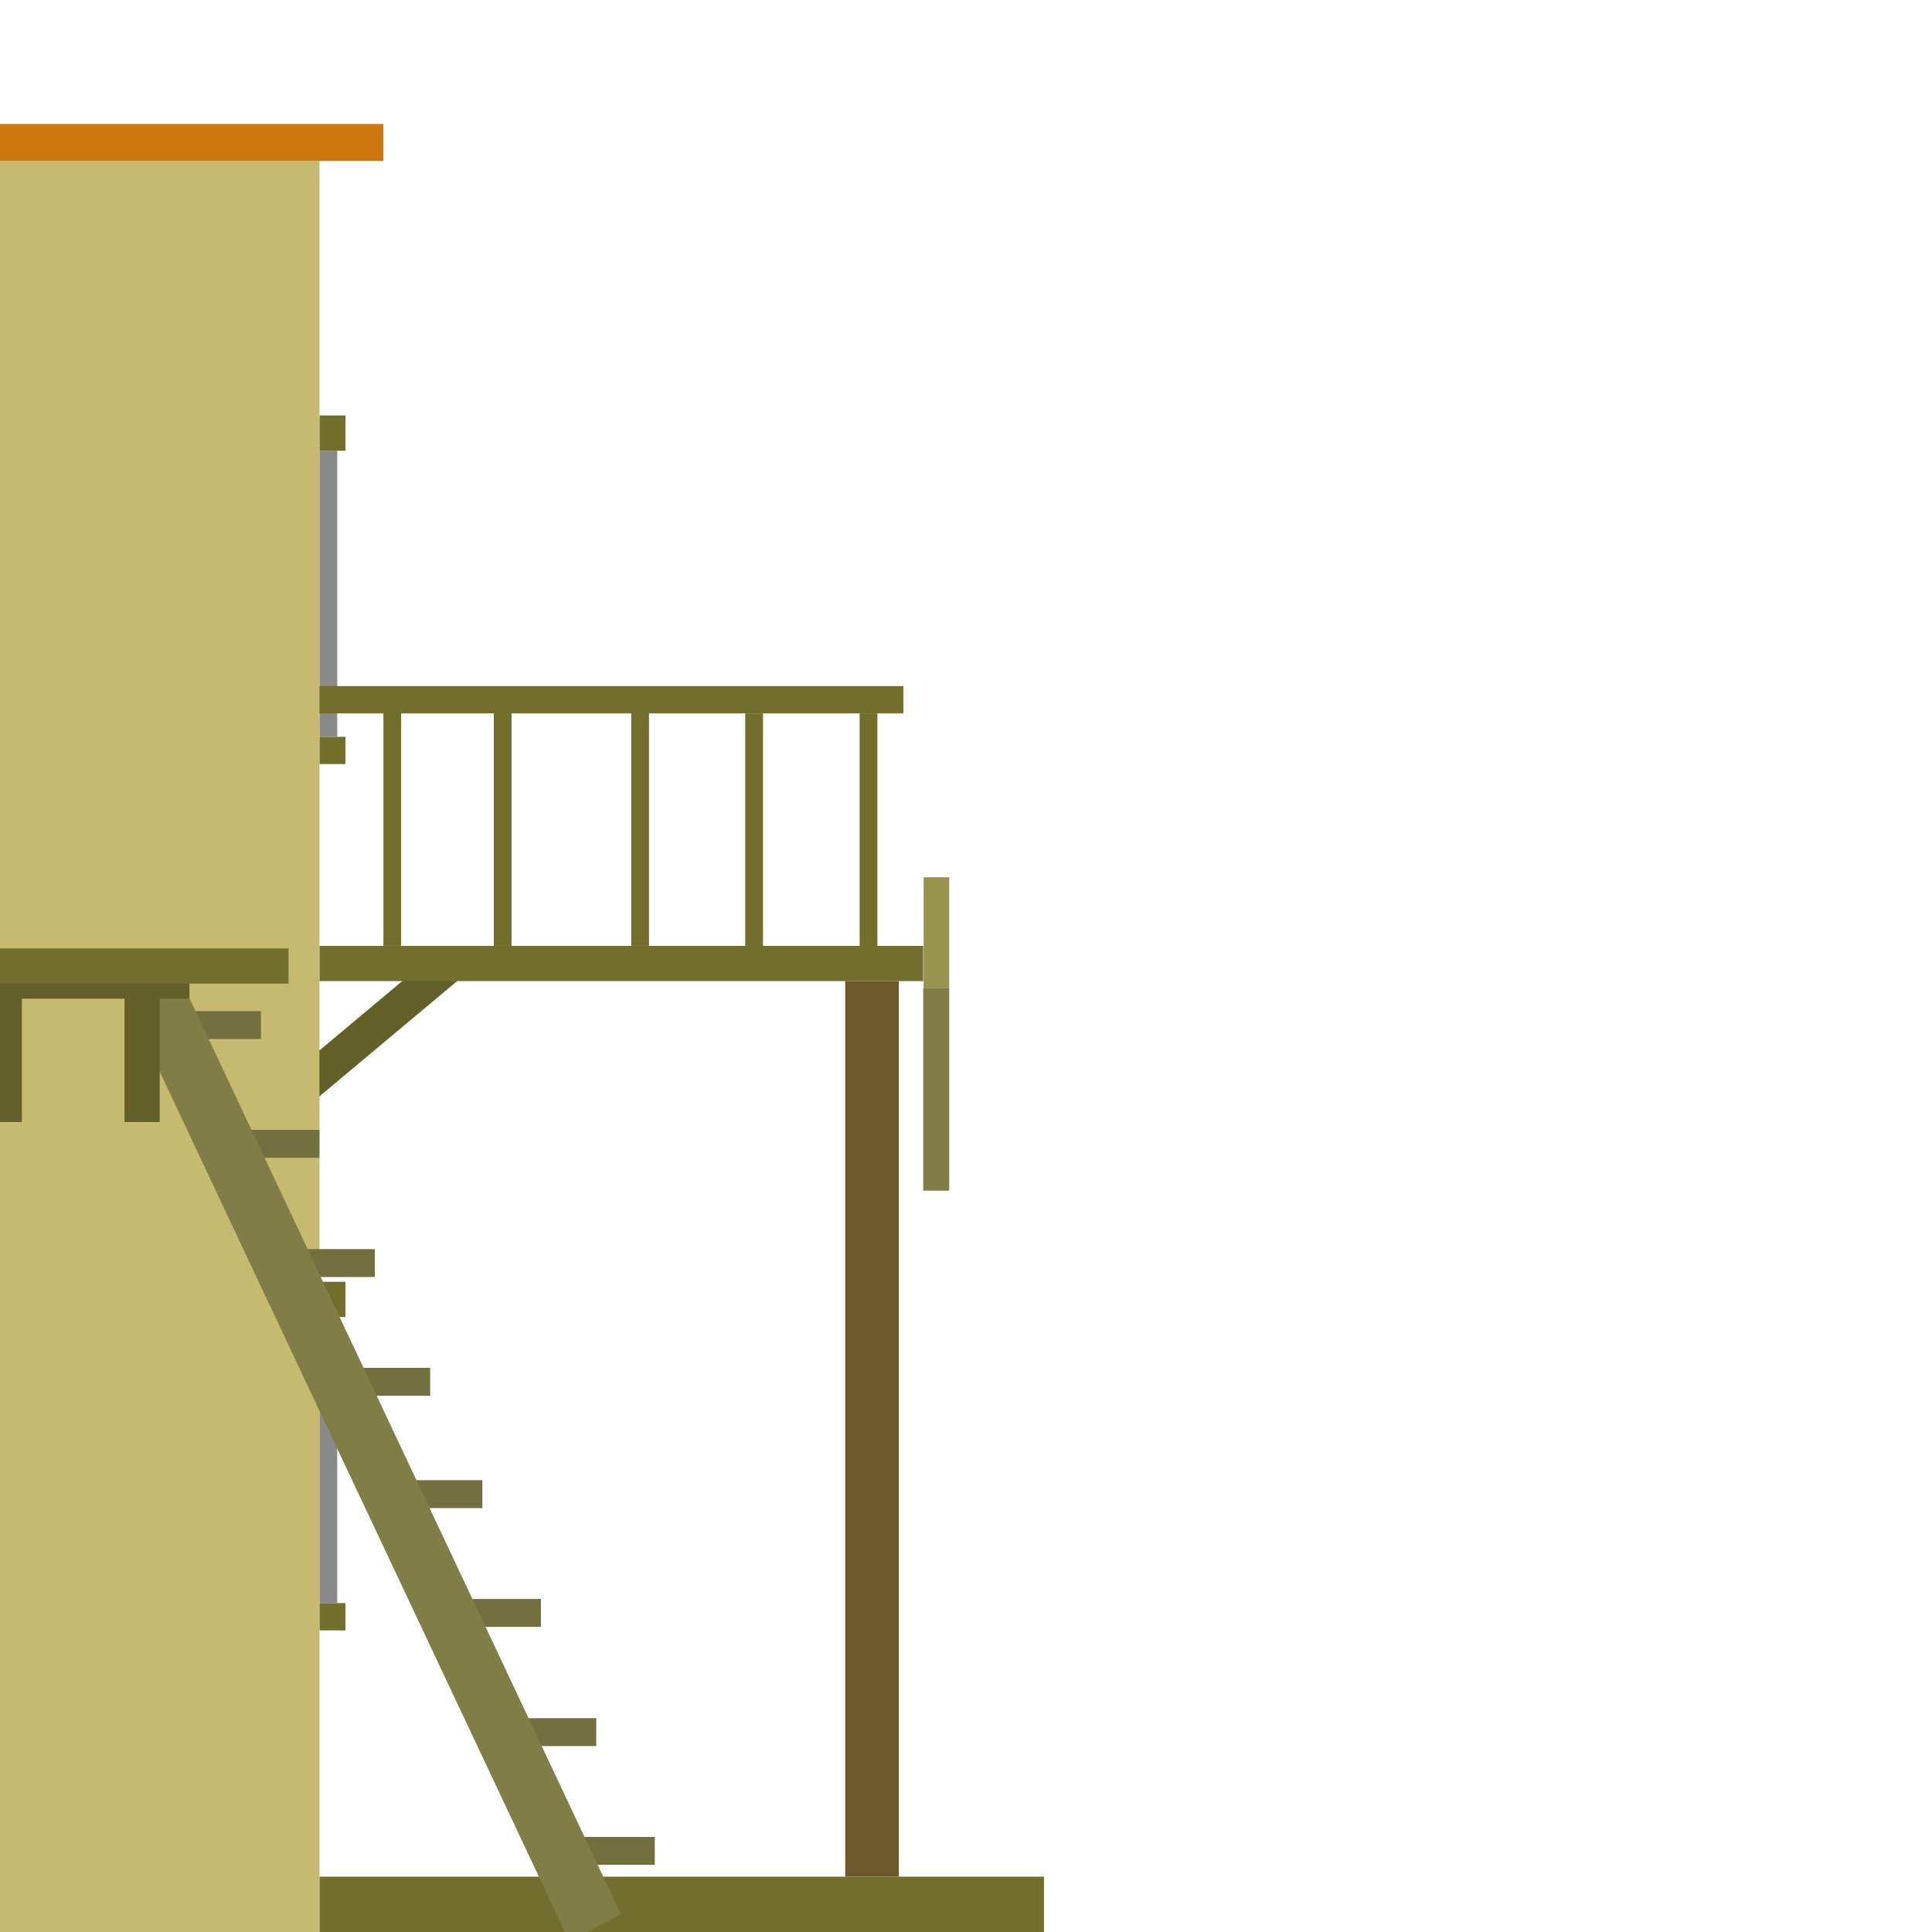
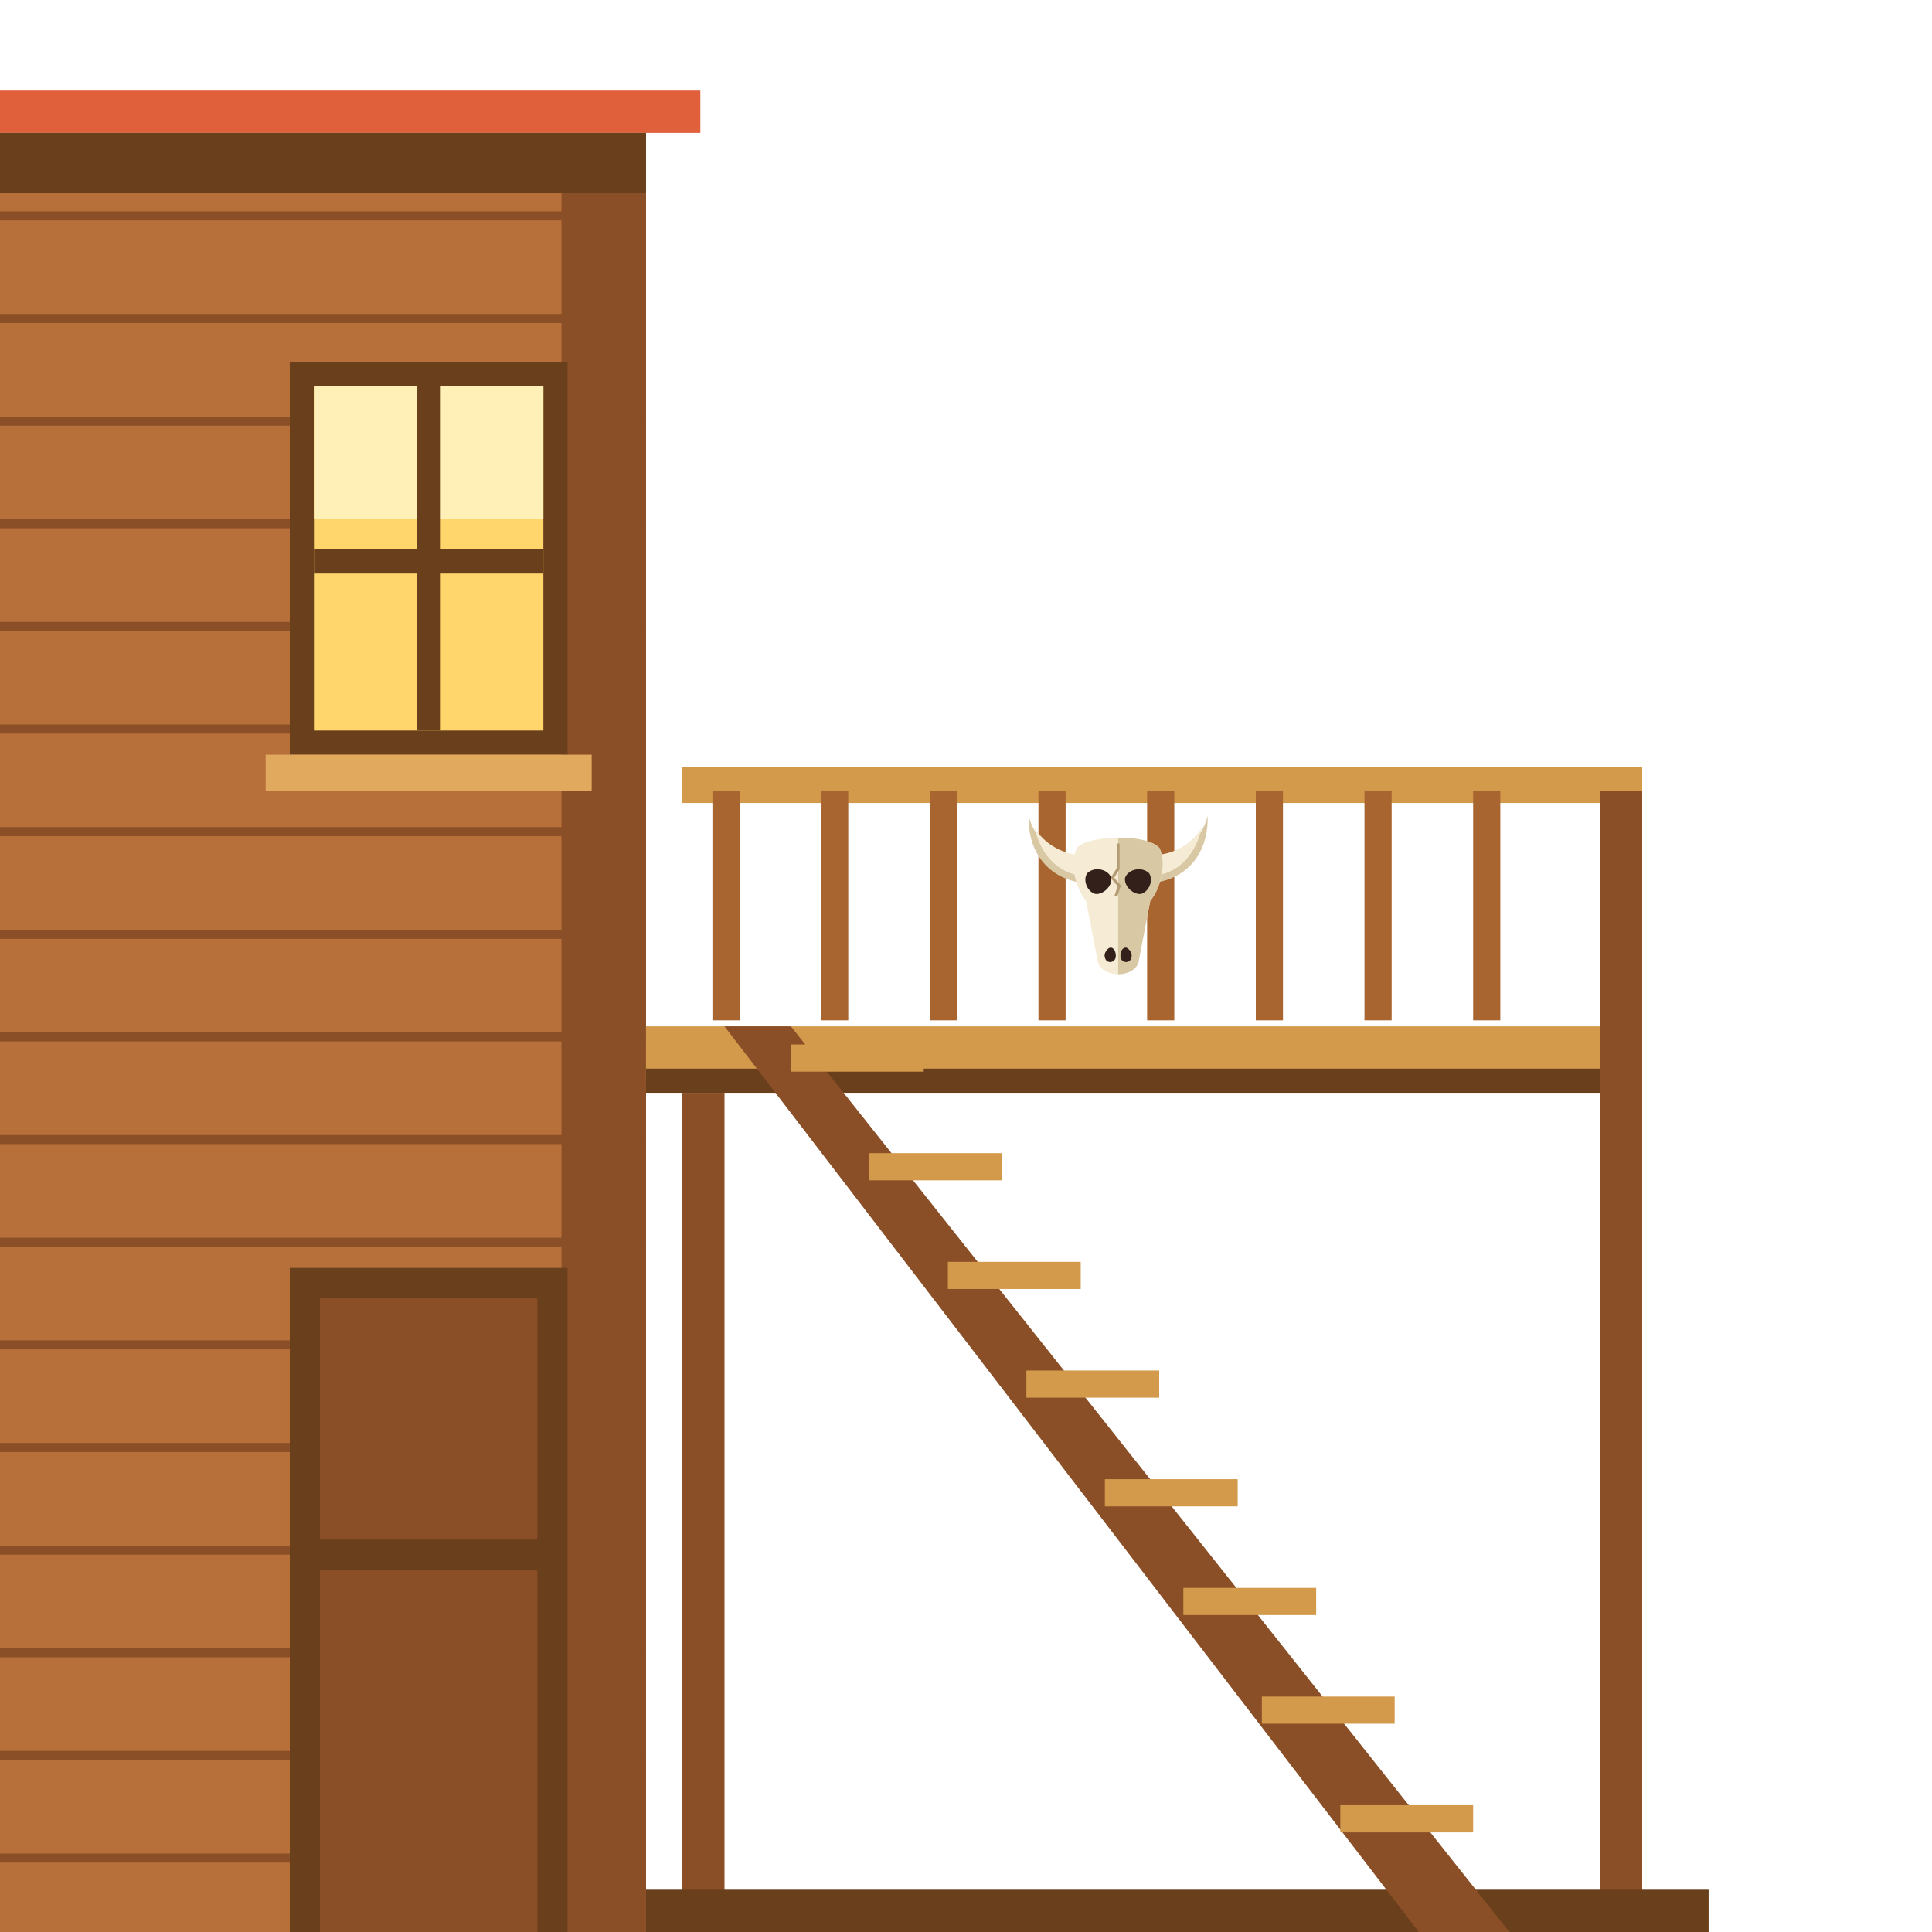
- <svg xmlns="http://www.w3.org/2000/svg" xmlns:xlink="http://www.w3.org/1999/xlink" version="1.1" preserveAspectRatio="xMidYMid meet" viewBox="0 0 640 640" width="640" height="640">
-   <defs>
-     <path d="M88.17 362.75L147.19 313.33L154.68 322.28L95.66 371.69L88.17 362.75Z" id="binvuyCp3" />
-     <path d="M105.83 313.33L305.83 313.33L305.83 325L105.83 325L105.83 313.33Z" id="e2dVi9M76" />
-     <path d="M297.75 325L297.75 621.67L279.99 621.67L279.99 325L297.75 325Z" id="b6Na6Pq0fu" />
-     <path d="M105.83 621.67L345.83 621.67L345.83 640L105.83 640L105.83 621.67Z" id="g1GHe0wZiv" />
-     <path d="M105.83 244.08L114.44 244.08L114.44 253.11L105.83 253.11L105.83 244.08Z" id="btNEfUvtP" />
-     <path d="M105.83 137.63L114.44 137.63L114.44 149.3L105.83 149.3L105.83 137.63Z" id="cESdmnW1C" />
-     <path d="M105.83 149.3L111.71 149.3L111.71 244.08L105.83 244.08L105.83 149.3Z" id="aeK5kD5c2" />
-     <path d="M105.83 531.05L114.44 531.05L114.44 540.09L105.83 540.09L105.83 531.05Z" id="b34spJicF9" />
-     <path d="M105.83 424.61L114.44 424.61L114.44 436.27L105.83 436.27L105.83 424.61Z" id="aaH0Qjwax" />
-     <path d="M105.83 436.27L111.71 436.27L111.71 531.05L105.83 531.05L105.83 436.27Z" id="d3MhIJaA2I" />
-     <path d="M0 53.33L105.83 53.33L105.83 640L0 640L0 53.33Z" id="b1bbXqVzx3" />
-     <path d="M105.83 227.28L299.25 227.28L299.25 236.32L105.83 236.32L105.83 227.28Z" id="c8nQVMIIQ" />
-     <path d="M132.89 234.82L132.89 313.33L127.01 313.33L127.01 234.82L132.89 234.82Z" id="ggJ5ZhUZv" />
-     <path d="M169.46 234.82L169.46 313.33L163.58 313.33L163.58 234.82L169.46 234.82Z" id="ggduzLsBZ" />
-     <path d="M252.75 236.32L252.75 314.82L246.87 314.82L246.87 236.32L252.75 236.32Z" id="b1gksy0zS" />
-     <path d="M290.65 236.32L290.65 314.82L284.77 314.82L284.77 236.32L290.65 236.32Z" id="b2Pw5SC4Vi" />
-     <path d="M214.99 234.82L214.99 313.33L209.11 313.33L209.11 234.82L214.99 234.82Z" id="e30K24xflK" />
-     <path d="M305.96 290.6L314.44 290.6L314.44 327.24L305.96 327.24L305.96 290.6Z" id="a2eUxz6s5K" />
-     <path d="M305.83 327.24L314.44 327.24L314.44 394.42L305.83 394.42L305.83 327.24Z" id="a2uWGig94F" />
-     <path d="M47.64 334.95L86.43 334.95L86.43 344.19L47.64 344.19L47.64 334.95Z" id="c3gkeMIMY" />
-     <path d="M67.03 374.29L105.82 374.29L105.82 383.54L67.03 383.54L67.03 374.29Z" id="blIgbHQUH" />
-     <path d="M103.71 453.12L142.5 453.12L142.5 462.37L103.71 462.37L103.71 453.12Z" id="ar3VCadh" />
-     <path d="M85.37 413.78L124.16 413.78L124.16 423.02L85.37 423.02L85.37 413.78Z" id="b3bFBkPrS" />
-     <path d="M121 490.33L159.79 490.33L159.79 499.58L121 499.58L121 490.33Z" id="an6Kchmsw" />
-     <path d="M140.39 529.68L179.18 529.68L179.18 538.92L140.39 538.92L140.39 529.68Z" id="a4oFdiuhXT" />
-     <path d="M178.13 608.51L216.91 608.51L216.91 617.75L178.13 617.75L178.13 608.51Z" id="cyP0UHZbZ" />
-     <path d="M158.73 569.16L197.52 569.16L197.52 578.41L158.73 578.41L158.73 569.16Z" id="c2bZesg3di" />
-     <path d="M40.28 328.19L57.34 319.17L205.68 634.1L188.62 643.13L40.28 328.19Z" id="bMl68fS8x" />
-     <path d="M41.25 371.69L41.25 320L52.92 320L52.92 371.69L41.25 371.69Z" id="hqvu6qtNW" />
-     <path d="M-4.41 371.69L-4.41 320L7.25 320L7.25 371.69L-4.41 371.69Z" id="ahoDx8cld" />
-     <path d="M-14.23 319.17L62.74 319.17L62.74 330.83L-14.23 330.83L-14.23 319.17Z" id="ai8G3GaT5" />
-     <path d="M-104.41 314.17L95.59 314.17L95.59 325.83L-104.41 325.83L-104.41 314.17Z" id="b2FLAnH54a" />
-     <path d="M-2.94 41.06L127.01 41.06L127.01 53.33L-2.94 53.33L-2.94 41.06Z" id="k277WaRb0P" />
-   </defs>
-   <g>
-     <g>
-       <g>
-         <use xlink:href="#binvuyCp3" opacity="1" fill="#625f28" fill-opacity="1" />
-       </g>
-       <g>
-         <use xlink:href="#e2dVi9M76" opacity="1" fill="#726e2e" fill-opacity="1" />
-       </g>
-       <g>
-         <use xlink:href="#b6Na6Pq0fu" opacity="1" fill="#6c592b" fill-opacity="1" />
-         <g>
-           <use xlink:href="#b6Na6Pq0fu" opacity="1" fill-opacity="0" stroke="#000000" stroke-width="1" stroke-opacity="0" />
-         </g>
-       </g>
-       <g>
-         <use xlink:href="#g1GHe0wZiv" opacity="1" fill="#726e2e" fill-opacity="1" />
-       </g>
-       <g>
-         <use xlink:href="#btNEfUvtP" opacity="1" fill="#726e2e" fill-opacity="1" />
-       </g>
-       <g>
-         <use xlink:href="#cESdmnW1C" opacity="1" fill="#726e2e" fill-opacity="1" />
-       </g>
-       <g>
-         <use xlink:href="#aeK5kD5c2" opacity="1" fill="#898989" fill-opacity="1" />
-       </g>
-       <g>
-         <use xlink:href="#b34spJicF9" opacity="1" fill="#726e2e" fill-opacity="1" />
-       </g>
-       <g>
-         <use xlink:href="#aaH0Qjwax" opacity="1" fill="#726e2e" fill-opacity="1" />
-       </g>
-       <g>
-         <use xlink:href="#d3MhIJaA2I" opacity="1" fill="#898989" fill-opacity="1" />
-       </g>
-       <g>
-         <use xlink:href="#b1bbXqVzx3" opacity="1" fill="#c5ba6f" fill-opacity="1" />
-       </g>
-       <g>
-         <use xlink:href="#c8nQVMIIQ" opacity="1" fill="#726e2e" fill-opacity="1" />
-       </g>
-       <g>
-         <use xlink:href="#ggJ5ZhUZv" opacity="1" fill="#726e2e" fill-opacity="1" />
-       </g>
-       <g>
-         <use xlink:href="#ggduzLsBZ" opacity="1" fill="#726e2e" fill-opacity="1" />
-       </g>
-       <g>
-         <use xlink:href="#b1gksy0zS" opacity="1" fill="#726e2e" fill-opacity="1" />
-       </g>
-       <g>
-         <use xlink:href="#b2Pw5SC4Vi" opacity="1" fill="#726e2e" fill-opacity="1" />
-       </g>
-       <g>
-         <use xlink:href="#e30K24xflK" opacity="1" fill="#726e2e" fill-opacity="1" />
-       </g>
-       <g>
-         <use xlink:href="#a2eUxz6s5K" opacity="1" fill="#98944d" fill-opacity="1" />
-         <g>
-           <use xlink:href="#a2eUxz6s5K" opacity="1" fill-opacity="0" stroke="#a1782e" stroke-width="1" stroke-opacity="0" />
-         </g>
-       </g>
-       <g>
-         <use xlink:href="#a2uWGig94F" opacity="1" fill="#807d46" fill-opacity="1" />
-         <g>
-           <use xlink:href="#a2uWGig94F" opacity="1" fill-opacity="0" stroke="#a1782e" stroke-width="1" stroke-opacity="0" />
-         </g>
-       </g>
-       <g>
-         <g>
-           <g>
-             <use xlink:href="#c3gkeMIMY" opacity="1" fill="#72703e" fill-opacity="1" />
-           </g>
-           <g>
-             <use xlink:href="#blIgbHQUH" opacity="1" fill="#72703e" fill-opacity="1" />
-           </g>
-           <g>
-             <use xlink:href="#ar3VCadh" opacity="1" fill="#72703e" fill-opacity="1" />
-           </g>
-           <g>
-             <use xlink:href="#b3bFBkPrS" opacity="1" fill="#72703e" fill-opacity="1" />
-           </g>
-           <g>
-             <use xlink:href="#an6Kchmsw" opacity="1" fill="#72703e" fill-opacity="1" />
-           </g>
-           <g>
-             <use xlink:href="#a4oFdiuhXT" opacity="1" fill="#72703e" fill-opacity="1" />
-           </g>
-           <g>
-             <use xlink:href="#cyP0UHZbZ" opacity="1" fill="#72703e" fill-opacity="1" />
-           </g>
-           <g>
-             <use xlink:href="#c2bZesg3di" opacity="1" fill="#72703e" fill-opacity="1" />
-           </g>
-         </g>
-         <g>
-           <use xlink:href="#bMl68fS8x" opacity="1" fill="#807d46" fill-opacity="1" />
-         </g>
-       </g>
-       <g>
-         <use xlink:href="#hqvu6qtNW" opacity="1" fill="#625f28" fill-opacity="1" />
-       </g>
-       <g>
-         <use xlink:href="#ahoDx8cld" opacity="1" fill="#625f28" fill-opacity="1" />
-       </g>
-       <g>
-         <use xlink:href="#ai8G3GaT5" opacity="1" fill="#625f28" fill-opacity="1" />
-       </g>
-       <g>
-         <use xlink:href="#b2FLAnH54a" opacity="1" fill="#726e2e" fill-opacity="1" />
-       </g>
-       <g>
-         <use xlink:href="#k277WaRb0P" opacity="1" fill="#ce7910" fill-opacity="1" />
-       </g>
-     </g>
+ <svg xmlns="http://www.w3.org/2000/svg" viewBox="0 0 640 640" width="640" height="640">
+   <path d="M0 30h232v14H0z" fill="#e0603c" />
+   <path d="M0 44h214v596H0z" fill="#b8703a" />
+   <path d="M0 70h214v3H0z" fill="#8a4f26" />
+   <path d="M0 104h214v3H0z" fill="#8a4f26" />
+   <path d="M0 138h214v3H0z" fill="#8a4f26" />
+   <path d="M0 172h214v3H0z" fill="#8a4f26" />
+   <path d="M0 206h214v3H0z" fill="#8a4f26" />
+   <path d="M0 240h214v3H0z" fill="#8a4f26" />
+   <path d="M0 274h214v3H0z" fill="#8a4f26" />
+   <path d="M0 308h214v3H0z" fill="#8a4f26" />
+   <path d="M0 342h214v3H0z" fill="#8a4f26" />
+   <path d="M0 376h214v3H0z" fill="#8a4f26" />
+   <path d="M0 410h214v3H0z" fill="#8a4f26" />
+   <path d="M0 444h214v3H0z" fill="#8a4f26" />
+   <path d="M0 478h214v3H0z" fill="#8a4f26" />
+   <path d="M0 512h214v3H0z" fill="#8a4f26" />
+   <path d="M0 546h214v3H0z" fill="#8a4f26" />
+   <path d="M0 580h214v3H0z" fill="#8a4f26" />
+   <path d="M0 614h214v3H0z" fill="#8a4f26" />
+   <path d="M0 44h214v20H0z" fill="#6a3f1b" />
+   <path d="M186 64h28v576h-28z" fill="#8a4f26" />
+   <path d="M96 120h92v130H96z" fill="#6a3f1b" />
+   <path d="M104 128h76v114h-76z" fill="#ffd66b" />
+   <path d="M104 128h76v44h-76z" fill="#fff0b8" />
+   <path d="M138 128h8v114h-8zM104 182h76v8h-76z" fill="#6a3f1b" />
+   <path d="M88 250h108v12H88z" fill="#e0a95e" />
+   <path d="M96 420h92v220H96z" fill="#6a3f1b" />
+   <path d="M106 430h72v80h-72zM106 520h72v120h-72z" fill="#8a4f26" />
+   <path d="M214 340h330v18H214z" fill="#d39a4c" />
+   <path d="M214 354h330v8H214z" fill="#6a3f1b" />
+   <path d="M226 254h318v12H226z" fill="#d39a4c" />
+   <path d="M236 262h9v76h-9z" fill="#a8652f" />
+   <path d="M272 262h9v76h-9z" fill="#a8652f" />
+   <path d="M308 262h9v76h-9z" fill="#a8652f" />
+   <path d="M344 262h9v76h-9z" fill="#a8652f" />
+   <path d="M380 262h9v76h-9z" fill="#a8652f" />
+   <path d="M416 262h9v76h-9z" fill="#a8652f" />
+   <path d="M452 262h9v76h-9z" fill="#a8652f" />
+   <path d="M488 262h9v76h-9z" fill="#a8652f" />
+   <path d="M530 262h14v372h-14z" fill="#8a4f26" />
+   <path d="M226 362h14v272h-14z" fill="#8a4f26" />
+   <path d="M214 626h352v14H214z" fill="#6a3f1b" />
+   <path d="M240 340h22l238 300h-30z" fill="#8a4f26" />
+   <path d="M262 346h44v9h-44z" fill="#d39a4c" />
+   <path d="M288 382h44v9h-44z" fill="#d39a4c" />
+   <path d="M314 418h44v9h-44z" fill="#d39a4c" />
+   <path d="M340 454h44v9h-44z" fill="#d39a4c" />
+   <path d="M366 490h44v9h-44z" fill="#d39a4c" />
+   <path d="M392 526h44v9h-44z" fill="#d39a4c" />
+   <path d="M418 562h44v9h-44z" fill="#d39a4c" />
+   <path d="M444 598h44v9h-44z" fill="#d39a4c" />
+   <g transform="translate(340 268) scale(.38)">
+     <path d="M46 40C28 40 8 30 2 6c-1 26 12 52 44 58z" fill="#d9c8a4" />
+     <path d="M114 40c18 0 38-10 44-34 1 26-12 52-44 58z" fill="#d9c8a4" />
+     <path d="M46 40C31 39 15 30 7 16c5 22 18 38 39 42z" fill="#f6ecd6" />
+     <path d="M114 40c15-1 31-10 39-24-5 22-18 38-39 42z" fill="#f6ecd6" />
+     <path d="M44 34c10-12 62-12 72 0 6 12 2 34-8 46l-10 52c-1 8-10 12-18 12s-17-4-18-12L52 80C42 68 38 46 44 34z" fill="#f6ecd6" />
+     <path d="M80 25c18 0 30 3 36 9 6 12 2 34-8 46l-10 52c-1 8-10 12-18 12z" fill="#d9c8a4" />
+     <path d="M53 56c6-6 18-4 21 4 1 8-8 15-14 14-7-2-11-12-7-18zM107 56c-6-6-18-4-21 4-1 8 8 15 14 14 7-2 11-12 7-18z" fill="#33201a" />
+     <path d="M71 122c3-3 7 0 7 6s-7 7-9 3 0-7 2-9zM89 122c-3-3-7 0-7 6s7 7 9 3 0-7-2-9z" fill="#33201a" />
+     <path d="M80 30v22l-5 8 6 7-3 9" fill="none" stroke="#b39c74" stroke-width="2.5" stroke-linejoin="bevel" />
  </g>
</svg>
